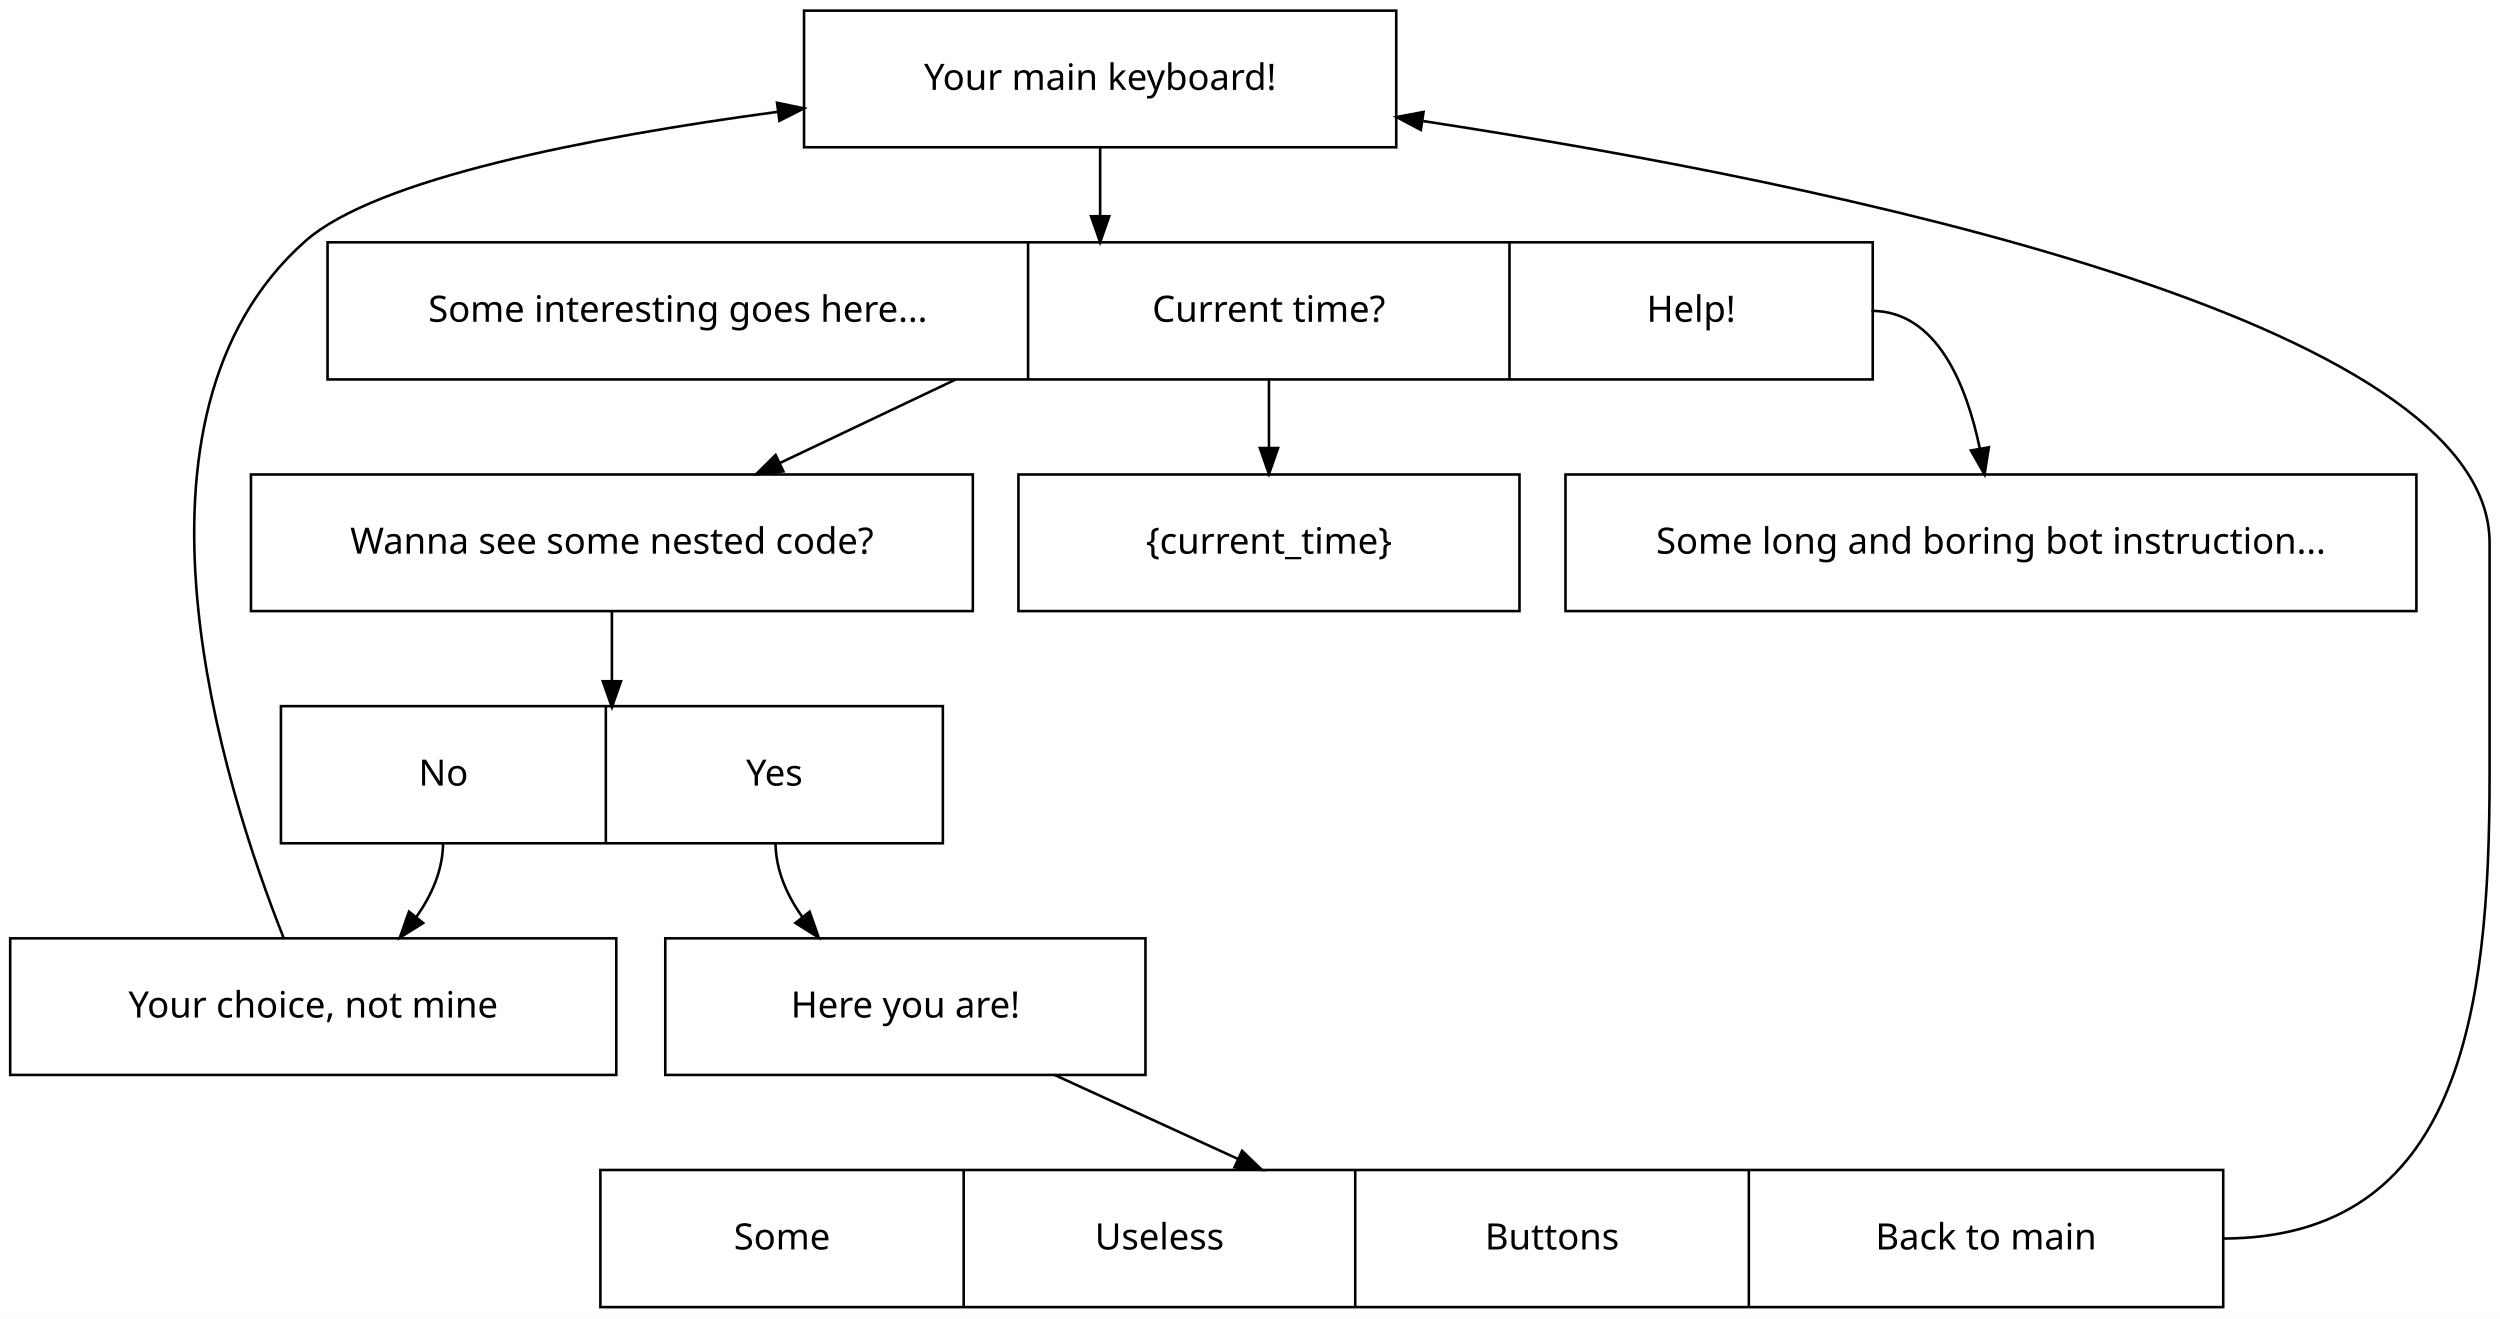
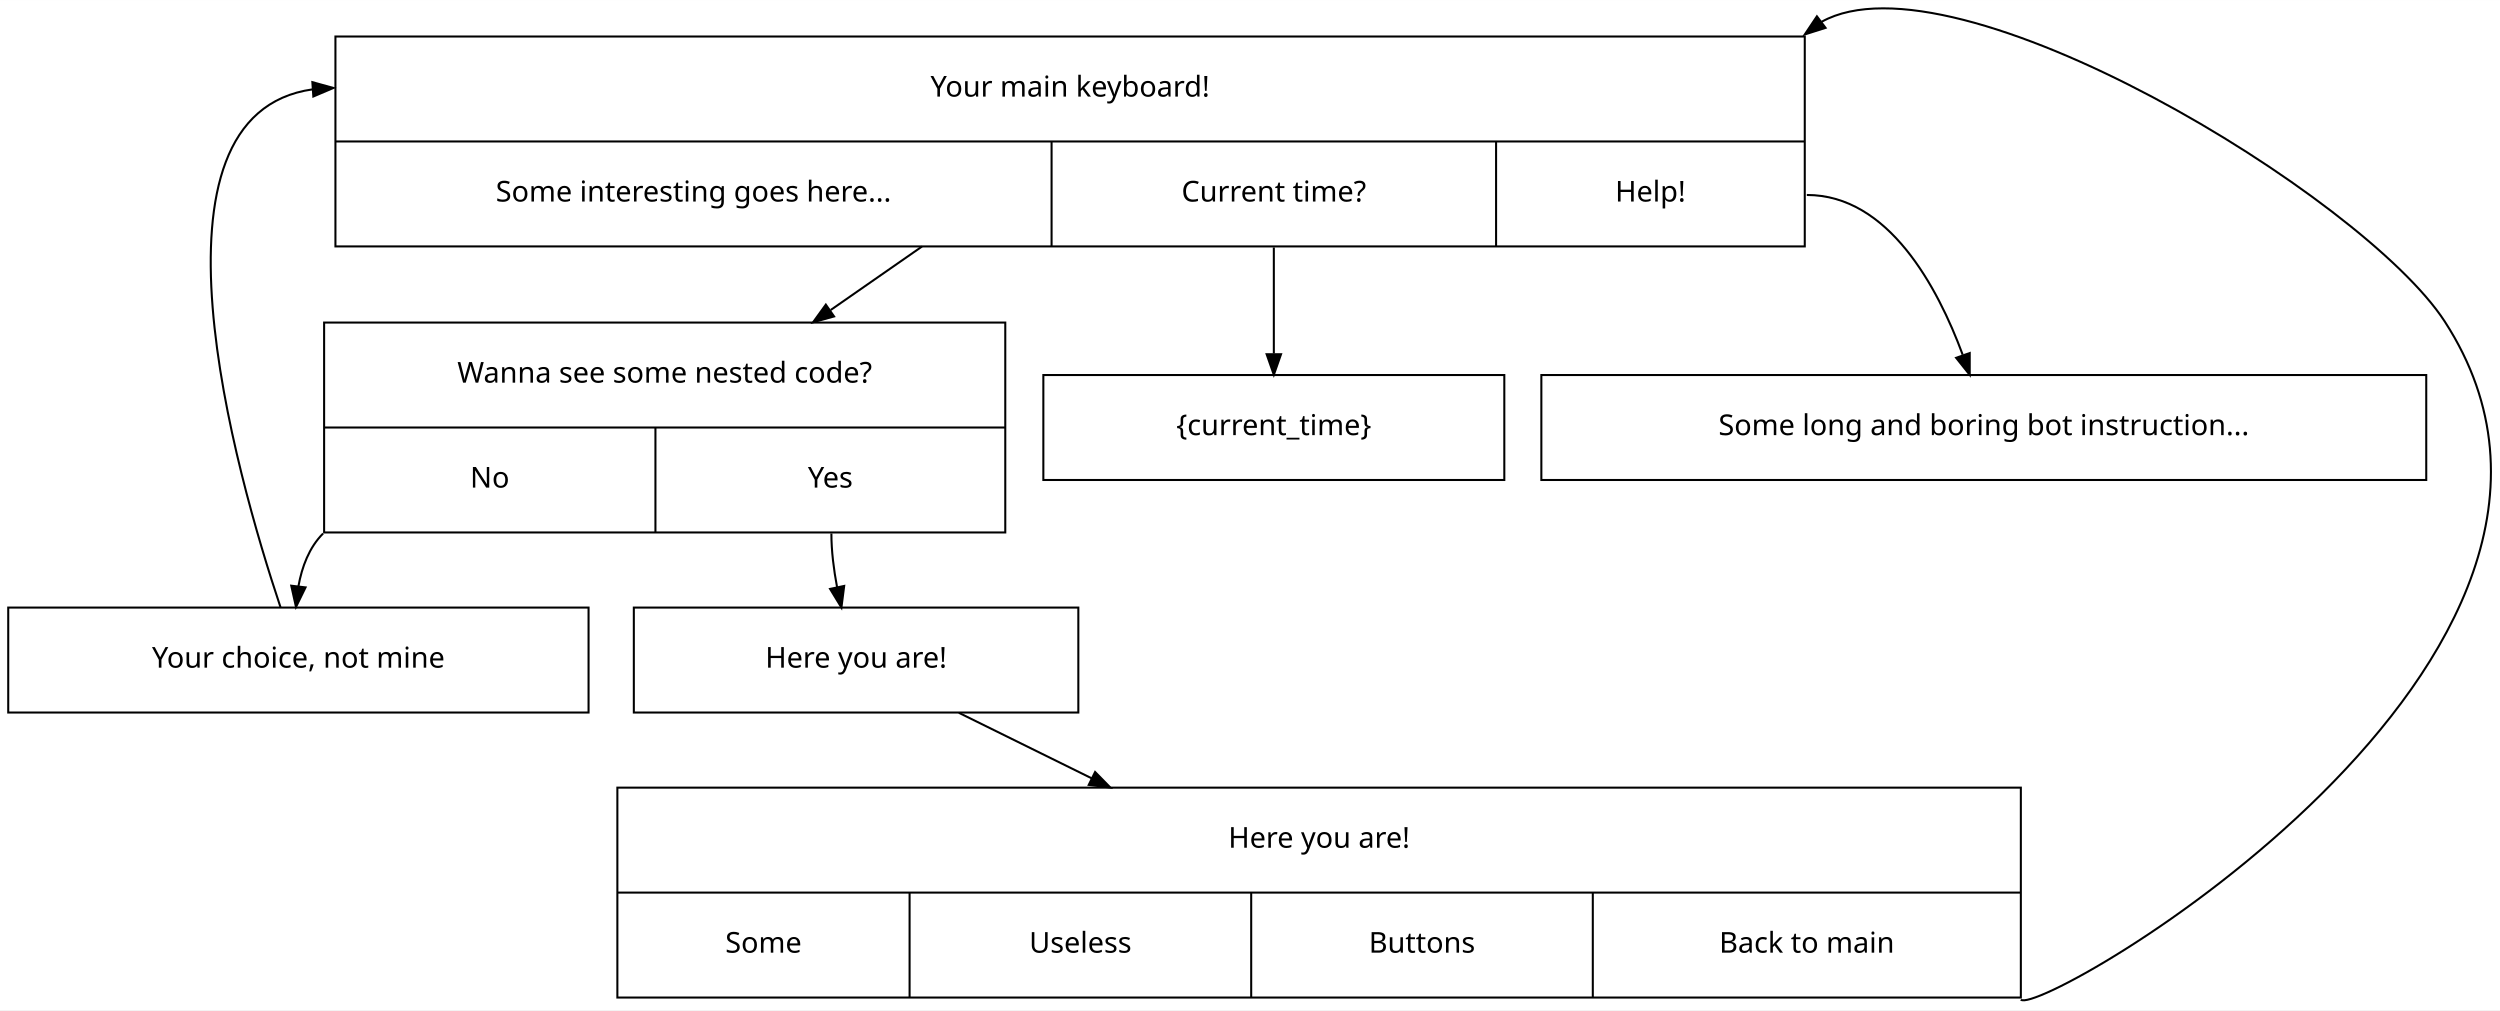
- <svg xmlns="http://www.w3.org/2000/svg" width="963pt" height="508pt" viewBox="0.00 0.00 962.59 507.80">
-   <g id="graph0" class="graph" transform="scale(1 1) rotate(0) translate(4 503.8)">
-     <polygon fill="#ffffff" stroke="transparent" points="-4,4 -4,-503.8 958.594,-503.8 958.594,4 -4,4" />
+ <svg xmlns="http://www.w3.org/2000/svg" width="1215pt" height="491pt" viewBox="0.00 0.00 1214.84 490.85">
+   <g id="graph0" class="graph" transform="scale(1 1) rotate(0) translate(4 486.85)">
+     <polygon fill="white" stroke="transparent" points="-4,4 -4,-486.85 1210.84,-486.85 1210.84,4 -4,4" />
    <g id="node1" class="node">
-       <polygon fill="none" stroke="#000000" points="533.608,-499.7 305.58,-499.7 305.58,-447.1 533.608,-447.1 533.608,-499.7" />
-       <text text-anchor="middle" x="419.594" y="-469.2" font-family="jetbrains mono" font-size="14.00" fill="#000000">Your main keyboard!</text>
+       <polygon fill="none" stroke="black" points="159,-367.15 159,-469.15 873,-469.15 873,-367.15 159,-367.15" />
+       <text text-anchor="middle" x="516" y="-439.95" font-family="jetbrains mono" font-size="14.00">Your main keyboard!</text>
+       <polyline fill="none" stroke="black" points="159,-418.15 873,-418.15 " />
+       <text text-anchor="middle" x="333" y="-388.95" font-family="jetbrains mono" font-size="14.00">Some interesting goes here...</text>
+       <polyline fill="none" stroke="black" points="507,-367.15 507,-418.15 " />
+       <text text-anchor="middle" x="615" y="-388.95" font-family="jetbrains mono" font-size="14.00">Current time?</text>
+       <polyline fill="none" stroke="black" points="723,-367.15 723,-418.15 " />
+       <text text-anchor="middle" x="798" y="-388.95" font-family="jetbrains mono" font-size="14.00">Help!</text>
    </g>
    <g id="node2" class="node">
-       <polygon fill="none" stroke="#000000" points="122.109,-357.7 122.109,-410.5 717.079,-410.5 717.079,-357.7 122.109,-357.7" />
-       <text text-anchor="middle" x="256.976" y="-379.9" font-family="jetbrains mono" font-size="14.00" fill="#000000">Some interesting goes here...</text>
-       <polyline fill="none" stroke="#000000" points="391.843,-357.7 391.843,-410.5 " />
-       <text text-anchor="middle" x="484.525" y="-379.9" font-family="jetbrains mono" font-size="14.00" fill="#000000">Current time?</text>
-       <polyline fill="none" stroke="#000000" points="577.207,-357.7 577.207,-410.5 " />
-       <text text-anchor="middle" x="647.143" y="-379.9" font-family="jetbrains mono" font-size="14.00" fill="#000000">Help!</text>
+       <polygon fill="none" stroke="black" points="727,-304.65 503,-304.65 503,-253.65 727,-253.65 727,-304.65" />
+       <text text-anchor="middle" x="615" y="-275.45" font-family="jetbrains mono" font-size="14.00">{current_time}</text>
    </g>
    <g id="edge1" class="edge">
-       <path fill="none" stroke="#000000" d="M419.594,-447.09C419.594,-438.807 419.594,-429.505 419.594,-420.643" />
-       <polygon fill="#000000" stroke="#000000" points="423.094,-420.531 419.594,-410.531 416.094,-420.531 423.094,-420.531" />
+       <path fill="none" stroke="black" d="M615,-366.65C615,-349.69 615,-330.86 615,-315.11" />
+       <polygon fill="black" stroke="black" points="618.5,-314.76 615,-304.76 611.5,-314.76 618.5,-314.76" />
    </g>
    <g id="node3" class="node">
-       <polygon fill="none" stroke="#000000" points="581.059,-321.1 388.129,-321.1 388.129,-268.5 581.059,-268.5 581.059,-321.1" />
-       <text text-anchor="middle" x="484.594" y="-290.6" font-family="jetbrains mono" font-size="14.00" fill="#000000">{current_time}</text>
+       <polygon fill="none" stroke="black" points="1175,-304.65 745,-304.65 745,-253.65 1175,-253.65 1175,-304.65" />
+       <text text-anchor="middle" x="960" y="-275.45" font-family="jetbrains mono" font-size="14.00">Some long and boring bot instruction...</text>
    </g>
    <g id="edge2" class="edge">
-       <path fill="none" stroke="#000000" d="M484.594,-358.1C484.594,-349.506 484.594,-340.255 484.594,-331.551" />
-       <polygon fill="#000000" stroke="#000000" points="488.094,-331.286 484.594,-321.286 481.094,-331.287 488.094,-331.286" />
+       <path fill="none" stroke="black" d="M874,-392.15C913.66,-392.15 937.54,-347.43 949.74,-314.51" />
+       <polygon fill="black" stroke="black" points="953.16,-315.33 953.16,-304.73 946.55,-313.02 953.16,-315.33" />
    </g>
    <g id="node4" class="node">
-       <polygon fill="none" stroke="#000000" points="926.411,-321.1 598.777,-321.1 598.777,-268.5 926.411,-268.5 926.411,-321.1" />
-       <text text-anchor="middle" x="762.594" y="-290.6" font-family="jetbrains mono" font-size="14.00" fill="#000000">Some long and boring bot instruction...</text>
+       <polygon fill="none" stroke="black" points="153.5,-228.15 153.5,-330.15 484.5,-330.15 484.5,-228.15 153.5,-228.15" />
+       <text text-anchor="middle" x="319" y="-300.95" font-family="jetbrains mono" font-size="14.00">Wanna see some nested code?</text>
+       <polyline fill="none" stroke="black" points="153.5,-279.15 484.5,-279.15 " />
+       <text text-anchor="middle" x="234" y="-249.95" font-family="jetbrains mono" font-size="14.00">No</text>
+       <polyline fill="none" stroke="black" points="314.5,-228.15 314.5,-279.15 " />
+       <text text-anchor="middle" x="399.5" y="-249.95" font-family="jetbrains mono" font-size="14.00">Yes</text>
    </g>
    <g id="edge3" class="edge">
-       <path fill="none" stroke="#000000" d="M716.594,-384.1C741.731,-384.1 753.145,-355.79 758.319,-331.049" />
-       <polygon fill="#000000" stroke="#000000" points="761.781,-331.574 760.123,-321.11 754.894,-330.325 761.781,-331.574" />
+       <path fill="none" stroke="black" d="M444.04,-367.11C429.62,-357.08 414.37,-346.48 399.67,-336.26" />
+       <polygon fill="black" stroke="black" points="401.3,-333.13 391.09,-330.29 397.3,-338.87 401.3,-333.13" />
    </g>
    <g id="node5" class="node">
-       <polygon fill="none" stroke="#000000" points="370.57,-321.1 92.618,-321.1 92.618,-268.5 370.57,-268.5 370.57,-321.1" />
-       <text text-anchor="middle" x="231.594" y="-290.6" font-family="jetbrains mono" font-size="14.00" fill="#000000">Wanna see some nested code?</text>
+       <polygon fill="none" stroke="black" points="282,-191.65 0,-191.65 0,-140.65 282,-140.65 282,-191.65" />
+       <text text-anchor="middle" x="141" y="-162.45" font-family="jetbrains mono" font-size="14.00">Your choice, not mine</text>
    </g>
    <g id="edge4" class="edge">
-       <path fill="none" stroke="#000000" d="M363.951,-357.67C342.729,-347.589 318.359,-336.013 296.361,-325.564" />
-       <polygon fill="#000000" stroke="#000000" points="297.629,-322.292 287.094,-321.163 294.625,-328.615 297.629,-322.292" />
+       <path fill="none" stroke="black" d="M153,-227.65C146.22,-220.87 142.71,-211.42 141.02,-202.01" />
+       <polygon fill="black" stroke="black" points="144.48,-201.46 139.83,-191.94 137.53,-202.28 144.48,-201.46" />
    </g>
    <g id="node6" class="node">
-       <polygon fill="none" stroke="#000000" points="104.158,-179.1 104.158,-231.9 359.03,-231.9 359.03,-179.1 104.158,-179.1" />
-       <text text-anchor="middle" x="166.711" y="-201.3" font-family="jetbrains mono" font-size="14.00" fill="#000000">No</text>
-       <polyline fill="none" stroke="#000000" points="229.264,-179.1 229.264,-231.9 " />
-       <text text-anchor="middle" x="294.147" y="-201.3" font-family="jetbrains mono" font-size="14.00" fill="#000000">Yes</text>
+       <polygon fill="none" stroke="black" points="520,-191.65 304,-191.65 304,-140.65 520,-140.65 520,-191.65" />
+       <text text-anchor="middle" x="412" y="-162.45" font-family="jetbrains mono" font-size="14.00">Here you are!</text>
+     </g>
+     <g id="edge6" class="edge">
+       <path fill="none" stroke="black" d="M400,-227.65C400,-219.13 401.16,-210.05 402.76,-201.59" />
+       <polygon fill="black" stroke="black" points="406.22,-202.17 404.88,-191.66 399.37,-200.71 406.22,-202.17" />
    </g>
    <g id="edge5" class="edge">
-       <path fill="none" stroke="#000000" d="M231.594,-268.8C231.594,-256.237 231.594,-250.815 231.594,-241.71" />
-       <polygon fill="#000000" stroke="#000000" points="235.094,-241.5 231.594,-231.5 228.094,-241.5 235.094,-241.5" />
+       <path fill="none" stroke="black" d="M132.33,-191.74C110.49,-257.15 60.95,-431.32 147.94,-443.48" />
+       <polygon fill="black" stroke="black" points="147.79,-446.98 158,-444.15 148.26,-440 147.79,-446.98" />
    </g>
    <g id="node7" class="node">
-       <polygon fill="none" stroke="#000000" points="233.282,-142.5 -.094,-142.5 -.094,-89.9 233.282,-89.9 233.282,-142.5" />
-       <text text-anchor="middle" x="116.594" y="-112" font-family="jetbrains mono" font-size="14.00" fill="#000000">Your choice, not mine</text>
+       <polygon fill="none" stroke="black" points="296,-2.15 296,-104.15 978,-104.15 978,-2.15 296,-2.15" />
+       <text text-anchor="middle" x="637" y="-74.95" font-family="jetbrains mono" font-size="14.00">Here you are!</text>
+       <polyline fill="none" stroke="black" points="296,-53.15 978,-53.15 " />
+       <text text-anchor="middle" x="367" y="-23.95" font-family="jetbrains mono" font-size="14.00">Some</text>
+       <polyline fill="none" stroke="black" points="438,-2.15 438,-53.15 " />
+       <text text-anchor="middle" x="521" y="-23.95" font-family="jetbrains mono" font-size="14.00">Useless</text>
+       <polyline fill="none" stroke="black" points="604,-2.15 604,-53.15 " />
+       <text text-anchor="middle" x="687" y="-23.95" font-family="jetbrains mono" font-size="14.00">Buttons</text>
+       <polyline fill="none" stroke="black" points="770,-2.15 770,-53.15 " />
+       <text text-anchor="middle" x="874" y="-23.95" font-family="jetbrains mono" font-size="14.00">Back to main</text>
    </g>
-     <g id="edge6" class="edge">
-       <path fill="none" stroke="#000000" d="M166.594,-179.5C166.594,-168.993 162.3,-159.208 156.228,-150.625" />
-       <polygon fill="#000000" stroke="#000000" points="158.928,-148.396 149.945,-142.778 153.464,-152.772 158.928,-148.396" />
-     </g>
-     <g id="node8" class="node">
-       <polygon fill="none" stroke="#000000" points="437.041,-142.5 252.147,-142.5 252.147,-89.9 437.041,-89.9 437.041,-142.5" />
-       <text text-anchor="middle" x="344.594" y="-112" font-family="jetbrains mono" font-size="14.00" fill="#000000">Here you are!</text>
+     <g id="edge7" class="edge">
+       <path fill="none" stroke="black" d="M461.93,-140.52C481.14,-131.05 503.9,-119.82 526.56,-108.64" />
+       <polygon fill="black" stroke="black" points="528.15,-111.76 535.57,-104.19 525.05,-105.48 528.15,-111.76" />
    </g>
    <g id="edge8" class="edge">
-       <path fill="none" stroke="#000000" d="M294.594,-179.5C294.594,-168.993 298.888,-159.208 304.96,-150.625" />
-       <polygon fill="#000000" stroke="#000000" points="307.724,-152.772 311.243,-142.778 302.26,-148.396 307.724,-152.772" />
-     </g>
-     <g id="edge7" class="edge">
-       <path fill="none" stroke="#000000" d="M105.225,-142.606C81.897,-201.377 36.957,-343.135 113.594,-411 140.731,-435.031 222.999,-450.982 295.404,-460.738" />
-       <polygon fill="#000000" stroke="#000000" points="295.177,-464.238 305.548,-462.073 296.091,-457.298 295.177,-464.238" />
-     </g>
-     <g id="node9" class="node">
-       <polygon fill="none" stroke="#000000" points="227.163,-.5 227.163,-53.3 852.025,-53.3 852.025,-.5 227.163,-.5" />
-       <text text-anchor="middle" x="297.107" y="-22.7" font-family="jetbrains mono" font-size="14.00" fill="#000000">Some</text>
-       <polyline fill="none" stroke="#000000" points="367.05,-.5 367.05,-53.3 " />
-       <text text-anchor="middle" x="442.431" y="-22.7" font-family="jetbrains mono" font-size="14.00" fill="#000000">Useless</text>
-       <polyline fill="none" stroke="#000000" points="517.811,-.5 517.811,-53.3 " />
-       <text text-anchor="middle" x="593.592" y="-22.7" font-family="jetbrains mono" font-size="14.00" fill="#000000">Buttons</text>
-       <polyline fill="none" stroke="#000000" points="669.373,-.5 669.373,-53.3 " />
-       <text text-anchor="middle" x="760.699" y="-22.7" font-family="jetbrains mono" font-size="14.00" fill="#000000">Back to main</text>
-     </g>
-     <g id="edge9" class="edge">
-       <path fill="none" stroke="#000000" d="M402.046,-89.89C424.163,-79.761 449.609,-68.108 472.553,-57.601" />
-       <polygon fill="#000000" stroke="#000000" points="474.244,-60.676 481.879,-53.331 471.33,-54.312 474.244,-60.676" />
-     </g>
-     <g id="edge10" class="edge">
-       <path fill="none" stroke="#000000" d="M851.594,-26.9C943.226,-26.9 954.594,-113.868 954.594,-205.5 954.594,-294.8 954.594,-294.8 954.594,-294.8 954.594,-380.916 702.044,-433.007 543.98,-457.176" />
-       <polygon fill="#000000" stroke="#000000" points="543.074,-453.773 533.709,-458.728 544.119,-460.694 543.074,-453.773" />
+       <path fill="none" stroke="black" d="M978,-1.15C987.23,8.08 1289.87,-167.13 1184,-330.65 1144.68,-391.38 945.64,-512.21 881.17,-476.29" />
+       <polygon fill="black" stroke="black" points="883.1,-473.36 873,-470.15 878.9,-478.96 883.1,-473.36" />
    </g>
  </g>
</svg>
